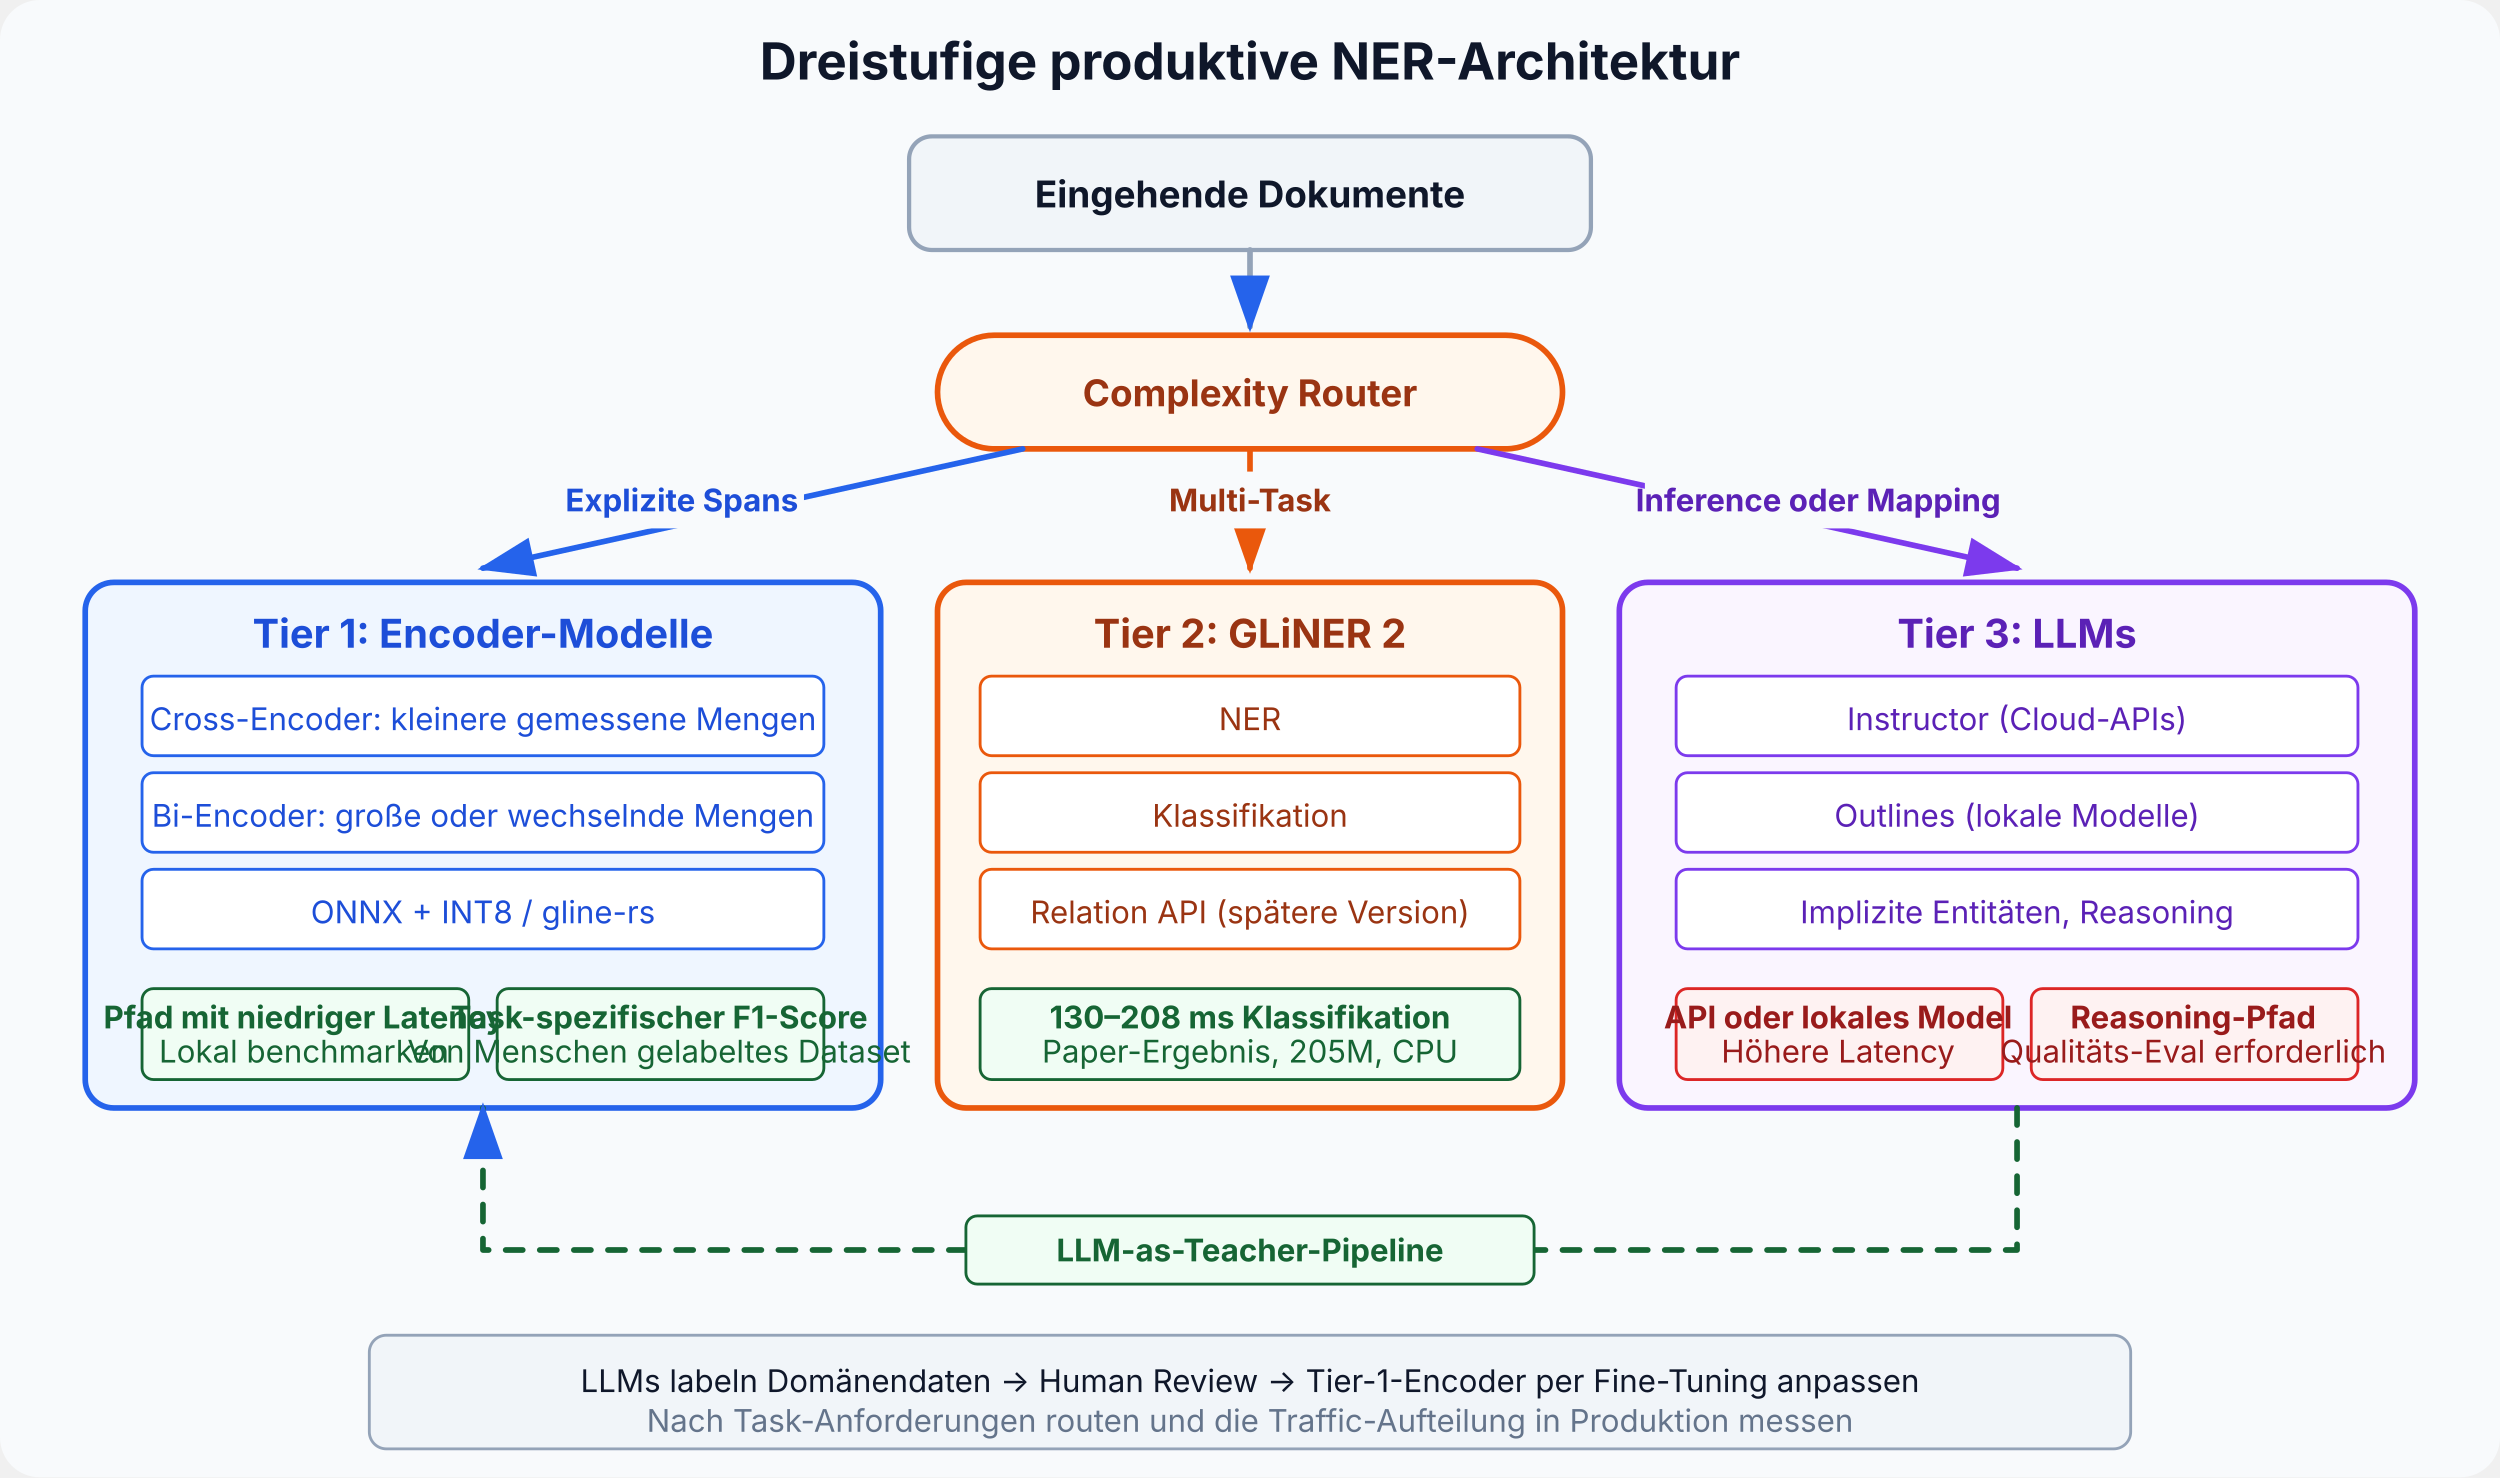
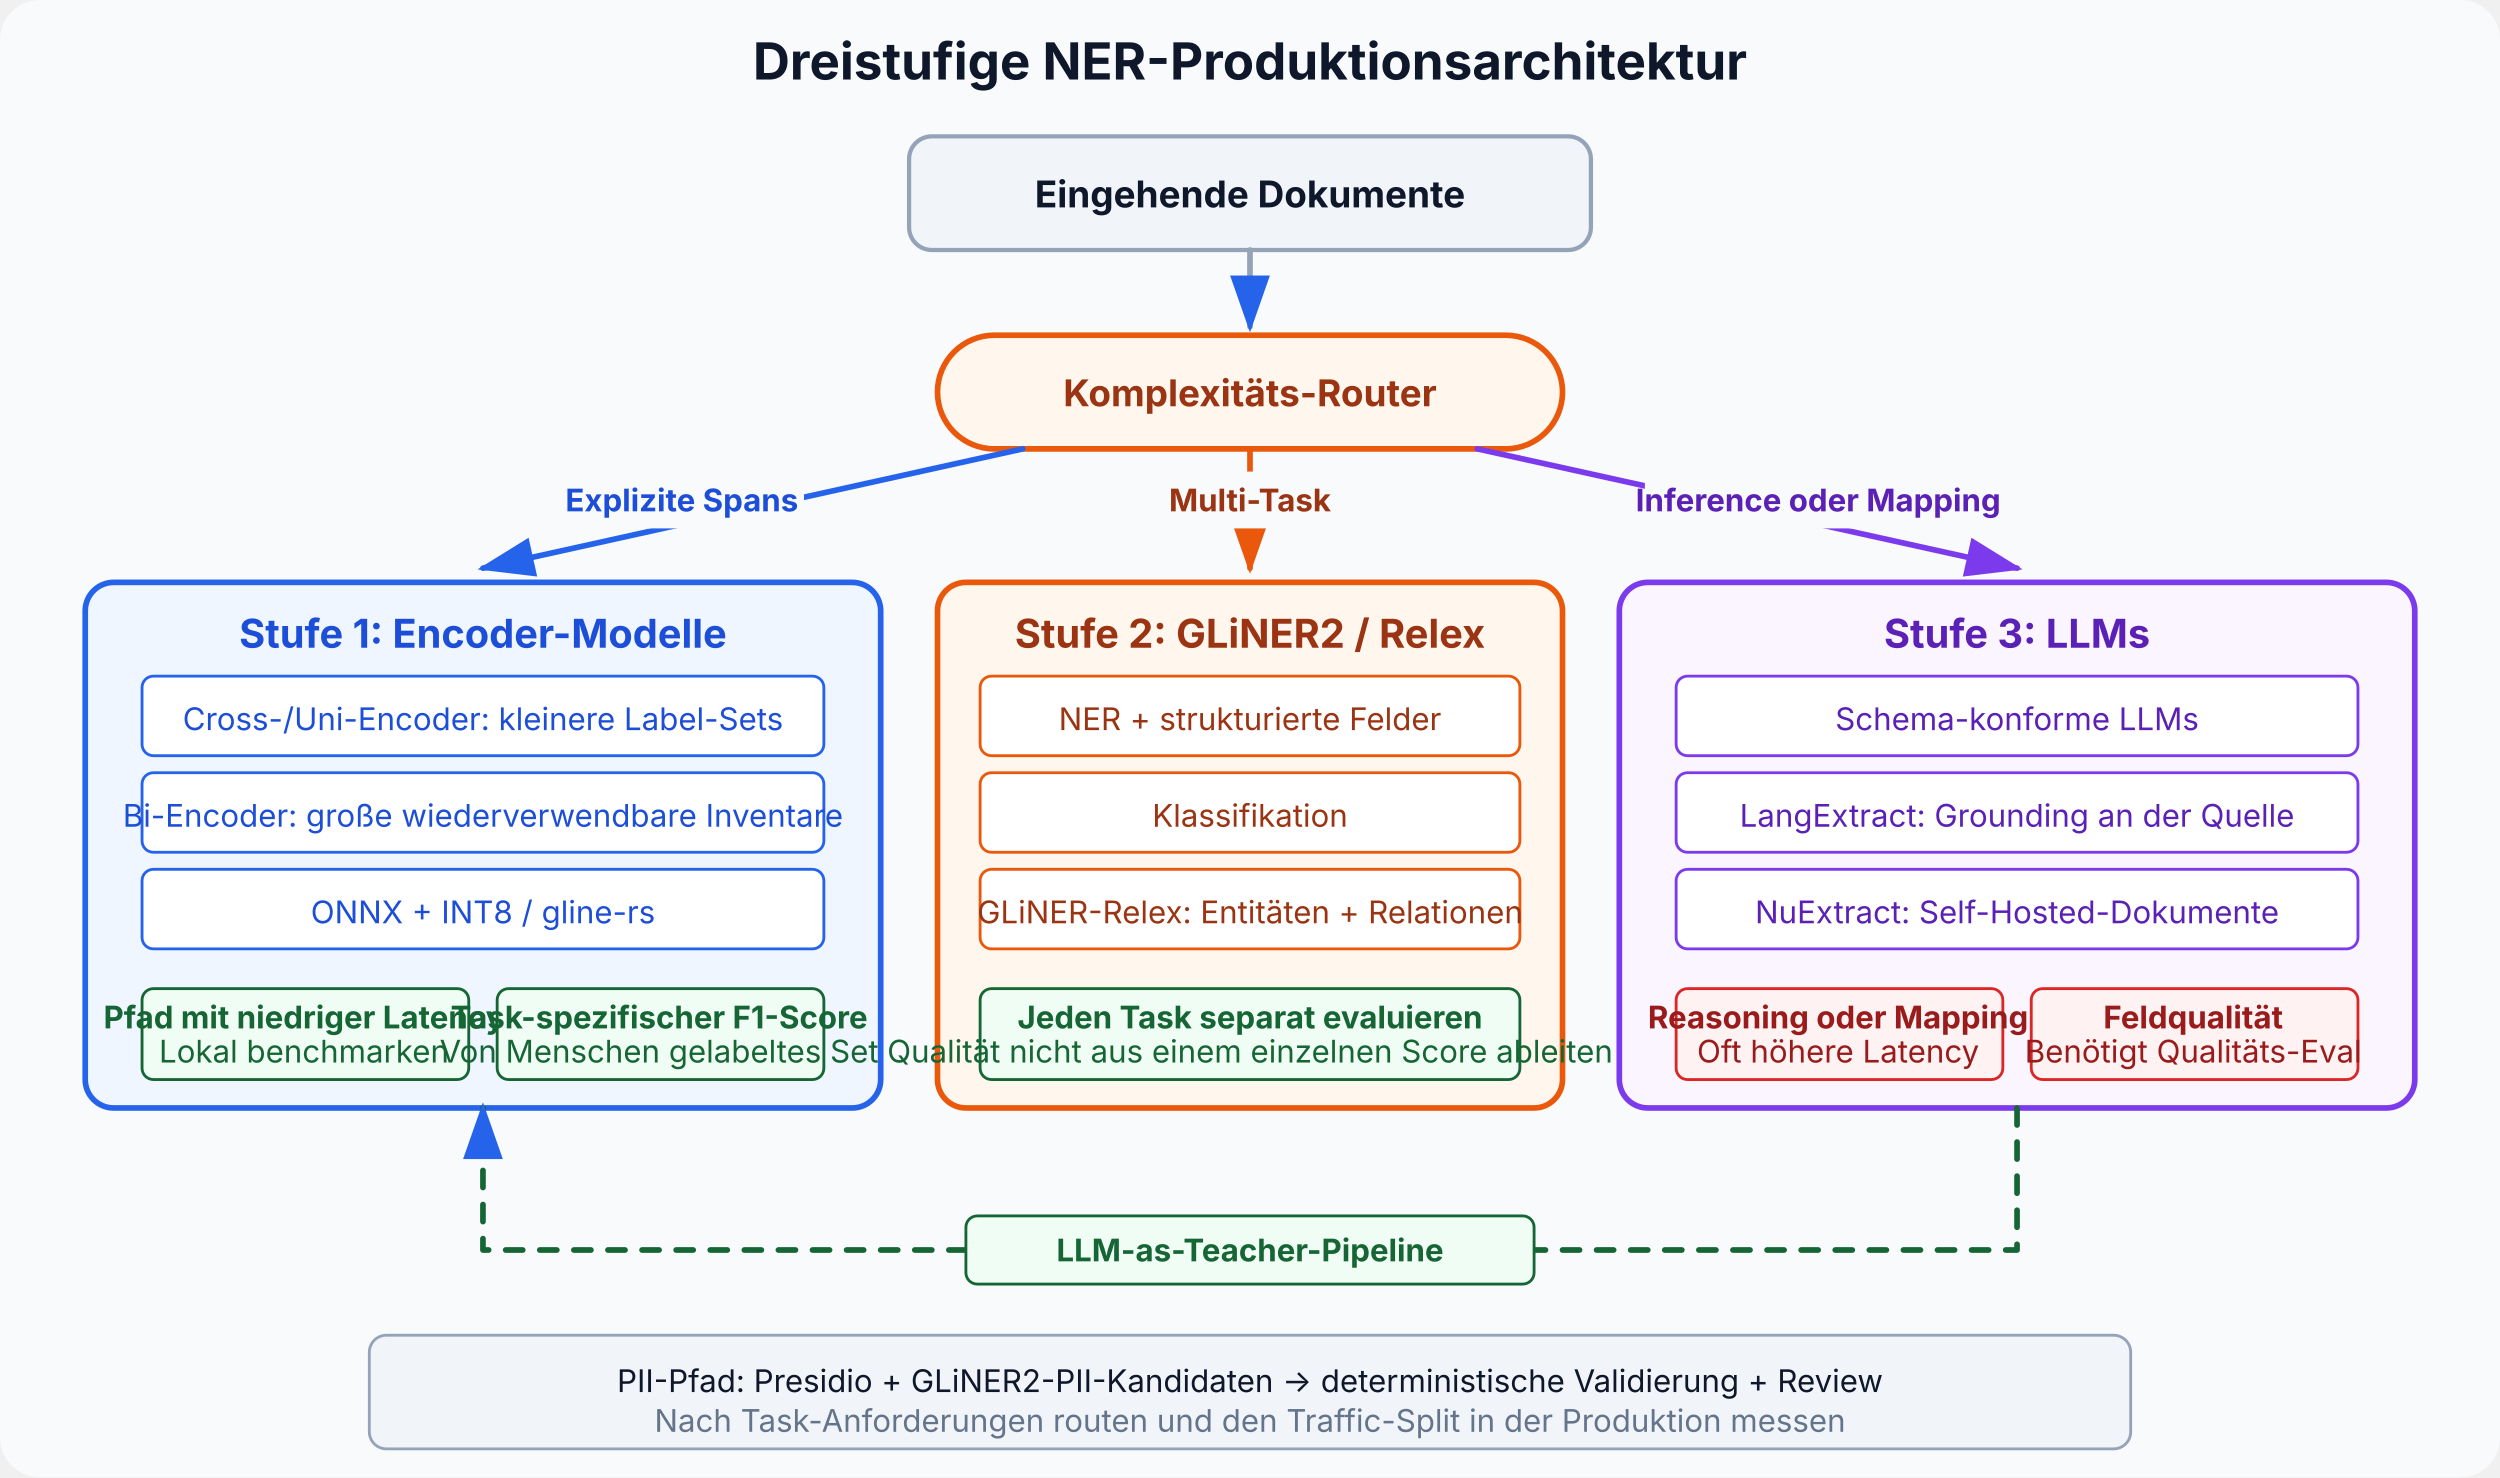
- <svg xmlns="http://www.w3.org/2000/svg" viewBox="0 0 880 520" font-family="Inter, system-ui, sans-serif" role="img" aria-label="Three-tier NER architecture that routes explicit spans to encoders, multi-task extraction to GLiNER 2, and reasoning-heavy cases to LLMs" data-visual-system="evidence-plate-v1" preserveAspectRatio="xMidYMid meet" shape-rendering="geometricPrecision" text-rendering="geometricPrecision">
+ <svg xmlns="http://www.w3.org/2000/svg" viewBox="0 0 880 520" font-family="Inter, system-ui, sans-serif" role="img" aria-label="Three-tier NER architecture that routes explicit spans to encoder models, multi-task or joint relation extraction to GLiNER models, and reasoning-heavy fields to schema-constrained LLMs" data-visual-system="evidence-plate-v1" preserveAspectRatio="xMidYMid meet" shape-rendering="geometricPrecision" text-rendering="geometricPrecision">
  <defs>
    <marker id="a1" markerWidth="10" markerHeight="7" refX="9" refY="3.5" orient="auto">
      <polygon points="0 0, 10 3.5, 0 7" fill="#2563eb" />
    </marker>
    <marker id="a2" markerWidth="10" markerHeight="7" refX="9" refY="3.5" orient="auto">
      <polygon points="0 0, 10 3.5, 0 7" fill="#ea580c" />
    </marker>
    <marker id="a3" markerWidth="10" markerHeight="7" refX="9" refY="3.5" orient="auto">
      <polygon points="0 0, 10 3.5, 0 7" fill="#7c3aed" />
    </marker>
  </defs>
  <style data-visual-system="evidence-plate-v1">
    * { animation: none !important; }
    .anim-box, .bar, .bar-text, .seq-item, .t-box, .flow { opacity: 1 !important; transform: none !important; }
    path, line, polyline { stroke-linecap: round; stroke-linejoin: round; }
  </style>
  <rect width="880" height="520" rx="14" fill="#f8fafc" />
-   <text x="440" y="28" text-anchor="middle" font-size="18" font-weight="bold" fill="#0f172a">Dreistufige produktive NER-Architektur</text>
+   <text x="440" y="28" text-anchor="middle" font-size="18" font-weight="bold" fill="#0f172a">Dreistufige NER-Produktionsarchitektur</text>
  <rect x="320" y="48" width="240" height="40" rx="8" fill="#f1f5f9" stroke="#94a3b8" stroke-width="1.5" />
  <text x="440" y="73" text-anchor="middle" font-size="13" font-weight="bold" fill="#0f172a">Eingehende Dokumente</text>
  <line x1="440" y1="88" x2="440" y2="115" stroke="#94a3b8" stroke-width="2" marker-end="url(#a1)" />
  <rect x="330" y="118" width="220" height="40" rx="20" fill="#fff7ed" stroke="#ea580c" stroke-width="2" />
-   <text x="440" y="143" text-anchor="middle" font-size="13" font-weight="bold" fill="#9a3412">Complexity Router</text>
+   <text x="440" y="143" text-anchor="middle" font-size="13" font-weight="bold" fill="#9a3412">Komplexitäts-Router</text>
  <line x1="360" y1="158" x2="170" y2="200" stroke="#2563eb" stroke-width="2" marker-end="url(#a1)" />
  <line x1="440" y1="158" x2="440" y2="200" stroke="#ea580c" stroke-width="2" marker-end="url(#a2)" />
  <line x1="520" y1="158" x2="710" y2="200" stroke="#7c3aed" stroke-width="2" marker-end="url(#a3)" />
  <rect x="197" y="166" width="86" height="20" rx="4" fill="#f8fafc" />
  <text x="240" y="180" text-anchor="middle" font-size="11" fill="#1d4ed8" font-weight="bold">Explizite Spans</text>
  <rect x="399" y="166" width="82" height="20" rx="4" fill="#f8fafc" />
  <text x="440" y="180" text-anchor="middle" font-size="11" fill="#9a3412" font-weight="bold">Multi-Task</text>
  <rect x="579" y="166" width="122" height="20" rx="4" fill="#f8fafc" />
  <text x="640" y="180" text-anchor="middle" font-size="11" fill="#5b21b6" font-weight="bold">Inference oder Mapping</text>
  <rect x="30" y="205" width="280" height="185" rx="10" fill="#eff6ff" stroke="#2563eb" stroke-width="2" />
-   <text x="170" y="228" text-anchor="middle" font-size="14" font-weight="bold" fill="#1d4ed8">Tier 1: Encoder-Modelle</text>
+   <text x="170" y="228" text-anchor="middle" font-size="14" font-weight="bold" fill="#1d4ed8">Stufe 1: Encoder-Modelle</text>
  <rect x="50" y="238" width="240" height="28" rx="4" fill="#ffffff" stroke="#2563eb" stroke-width="1" />
-   <text x="170" y="257" text-anchor="middle" font-size="11" fill="#1d4ed8">Cross-Encoder: kleinere gemessene Mengen</text>
+   <text x="170" y="257" text-anchor="middle" font-size="11" fill="#1d4ed8">Cross-/Uni-Encoder: kleinere Label-Sets</text>
  <rect x="50" y="272" width="240" height="28" rx="4" fill="#ffffff" stroke="#2563eb" stroke-width="1" />
-   <text x="170" y="291" text-anchor="middle" font-size="11" fill="#1d4ed8">Bi-Encoder: große oder wechselnde Mengen</text>
+   <text x="170" y="291" text-anchor="middle" font-size="11" fill="#1d4ed8">Bi-Encoder: große wiederverwendbare Inventare</text>
  <rect x="50" y="306" width="240" height="28" rx="4" fill="#ffffff" stroke="#2563eb" stroke-width="1" />
  <text x="170" y="325" text-anchor="middle" font-size="11" fill="#1d4ed8">ONNX + INT8 / gline-rs</text>
  <rect x="50" y="348" width="115" height="32" rx="4" fill="#f0fdf4" stroke="#166534" stroke-width="1" />
  <text x="107" y="362" text-anchor="middle" font-size="11" fill="#166534" font-weight="bold">Pfad mit niedriger Latency</text>
  <text x="107" y="374" text-anchor="middle" font-size="11" fill="#166534">Lokal benchmarken</text>
  <rect x="175" y="348" width="115" height="32" rx="4" fill="#f0fdf4" stroke="#166534" stroke-width="1" />
  <text x="232" y="362" text-anchor="middle" font-size="11" fill="#166534" font-weight="bold">Task-spezifischer F1-Score</text>
-   <text x="232" y="374" text-anchor="middle" font-size="11" fill="#166534">Von Menschen gelabeltes Dataset</text>
+   <text x="232" y="374" text-anchor="middle" font-size="11" fill="#166534">Von Menschen gelabeltes Set</text>
  <rect x="330" y="205" width="220" height="185" rx="10" fill="#fff7ed" stroke="#ea580c" stroke-width="2" />
-   <text x="440" y="228" text-anchor="middle" font-size="14" font-weight="bold" fill="#9a3412">Tier 2: GLiNER 2</text>
+   <text x="440" y="228" text-anchor="middle" font-size="14" font-weight="bold" fill="#9a3412">Stufe 2: GLiNER2 / Relex</text>
  <rect x="345" y="238" width="190" height="28" rx="4" fill="#ffffff" stroke="#ea580c" stroke-width="1" />
-   <text x="440" y="257" text-anchor="middle" font-size="11" fill="#9a3412">NER</text>
+   <text x="440" y="257" text-anchor="middle" font-size="11" fill="#9a3412">NER + strukturierte Felder</text>
  <rect x="345" y="272" width="190" height="28" rx="4" fill="#ffffff" stroke="#ea580c" stroke-width="1" />
  <text x="440" y="291" text-anchor="middle" font-size="11" fill="#9a3412">Klassifikation</text>
  <rect x="345" y="306" width="190" height="28" rx="4" fill="#ffffff" stroke="#ea580c" stroke-width="1" />
-   <text x="440" y="325" text-anchor="middle" font-size="11" fill="#9a3412">Relation API (spätere Version)</text>
+   <text x="440" y="325" text-anchor="middle" font-size="11" fill="#9a3412">GLiNER-Relex: Entitäten + Relationen</text>
  <rect x="345" y="348" width="190" height="32" rx="4" fill="#f0fdf4" stroke="#166534" stroke-width="1" />
-   <text x="440" y="362" text-anchor="middle" font-size="11" fill="#166534" font-weight="bold">130–208 ms Klassifikation</text>
-   <text x="440" y="374" text-anchor="middle" font-size="11" fill="#166534">Paper-Ergebnis, 205M, CPU</text>
+   <text x="440" y="362" text-anchor="middle" font-size="11" fill="#166534" font-weight="bold">Jeden Task separat evaluieren</text>
+   <text x="440" y="374" text-anchor="middle" font-size="11" fill="#166534">Qualität nicht aus einem einzelnen Score ableiten</text>
  <rect x="570" y="205" width="280" height="185" rx="10" fill="#faf5ff" stroke="#7c3aed" stroke-width="2" />
-   <text x="710" y="228" text-anchor="middle" font-size="14" font-weight="bold" fill="#5b21b6">Tier 3: LLMs</text>
+   <text x="710" y="228" text-anchor="middle" font-size="14" font-weight="bold" fill="#5b21b6">Stufe 3: LLMs</text>
  <rect x="590" y="238" width="240" height="28" rx="4" fill="#ffffff" stroke="#7c3aed" stroke-width="1" />
-   <text x="710" y="257" text-anchor="middle" font-size="11" fill="#5b21b6">Instructor (Cloud-APIs)</text>
+   <text x="710" y="257" text-anchor="middle" font-size="11" fill="#5b21b6">Schema-konforme LLMs</text>
  <rect x="590" y="272" width="240" height="28" rx="4" fill="#ffffff" stroke="#7c3aed" stroke-width="1" />
-   <text x="710" y="291" text-anchor="middle" font-size="11" fill="#5b21b6">Outlines (lokale Modelle)</text>
+   <text x="710" y="291" text-anchor="middle" font-size="11" fill="#5b21b6">LangExtract: Grounding an der Quelle</text>
  <rect x="590" y="306" width="240" height="28" rx="4" fill="#ffffff" stroke="#7c3aed" stroke-width="1" />
-   <text x="710" y="325" text-anchor="middle" font-size="11" fill="#5b21b6">Implizite Entitäten, Reasoning</text>
+   <text x="710" y="325" text-anchor="middle" font-size="11" fill="#5b21b6">NuExtract: Self-Hosted-Dokumente</text>
  <rect x="590" y="348" width="115" height="32" rx="4" fill="#fef2f2" stroke="#dc2626" stroke-width="1" />
-   <text x="647" y="362" text-anchor="middle" font-size="11" fill="#991b1b" font-weight="bold">API oder lokales Model</text>
-   <text x="647" y="374" text-anchor="middle" font-size="11" fill="#991b1b">Höhere Latency</text>
+   <text x="647" y="362" text-anchor="middle" font-size="11" fill="#991b1b" font-weight="bold">Reasoning oder Mapping</text>
+   <text x="647" y="374" text-anchor="middle" font-size="11" fill="#991b1b">Oft höhere Latency</text>
  <rect x="715" y="348" width="115" height="32" rx="4" fill="#fef2f2" stroke="#dc2626" stroke-width="1" />
-   <text x="772" y="362" text-anchor="middle" font-size="11" fill="#991b1b" font-weight="bold">Reasoning-Pfad</text>
-   <text x="772" y="374" text-anchor="middle" font-size="11" fill="#991b1b">Qualitäts-Eval erforderlich</text>
+   <text x="772" y="362" text-anchor="middle" font-size="11" fill="#991b1b" font-weight="bold">Feldqualität</text>
+   <text x="772" y="374" text-anchor="middle" font-size="11" fill="#991b1b">Benötigt Qualitäts-Eval</text>
  <path d="M 710 390 L 710 440 L 170 440 L 170 390" fill="none" stroke="#166534" stroke-width="2" stroke-dasharray="6" marker-end="url(#a1)" />
  <rect x="340" y="428" width="200" height="24" rx="4" fill="#f0fdf4" stroke="#166534" stroke-width="1" />
  <text x="440" y="444" text-anchor="middle" font-size="11" fill="#166534" font-weight="bold">LLM-as-Teacher-Pipeline</text>
  <rect x="130" y="470" width="620" height="40" rx="6" fill="#f1f5f9" stroke="#94a3b8" stroke-width="1" />
-   <text x="440" y="490" text-anchor="middle" font-size="11" fill="#0f172a">LLMs labeln Domänendaten → Human Review → Tier-1-Encoder per Fine-Tuning anpassen</text>
-   <text x="440" y="504" text-anchor="middle" font-size="11" fill="#64748b">Nach Task-Anforderungen routen und die Traffic-Aufteilung in Produktion messen</text>
+   <text x="440" y="490" text-anchor="middle" font-size="11" fill="#0f172a">PII-Pfad: Presidio + GLiNER2-PII-Kandidaten → deterministische Validierung + Review</text>
+   <text x="440" y="504" text-anchor="middle" font-size="11" fill="#64748b">Nach Task-Anforderungen routen und den Traffic-Split in der Produktion messen</text>
</svg>
